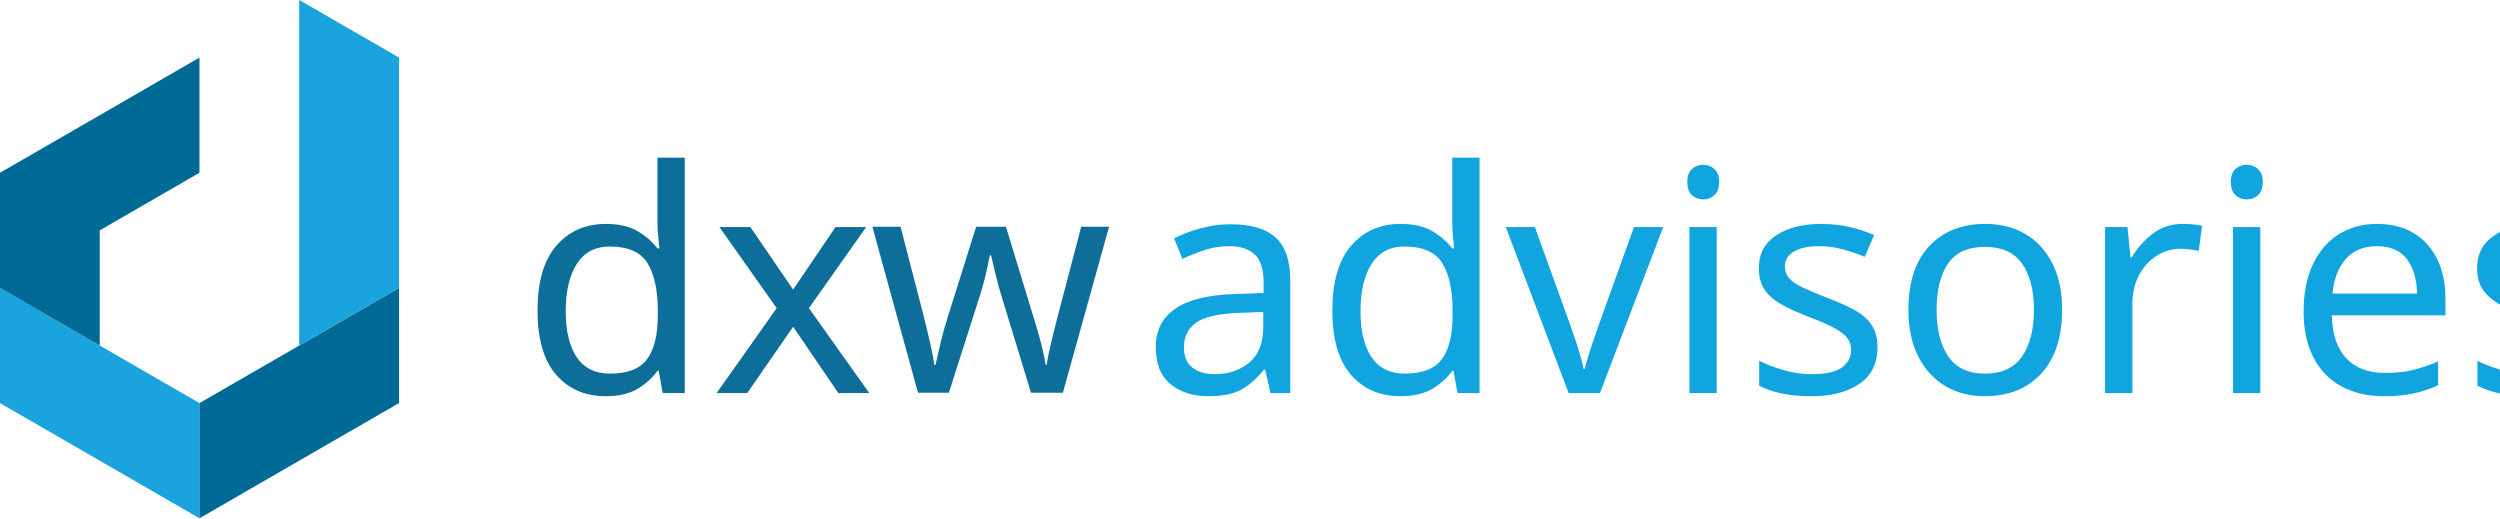
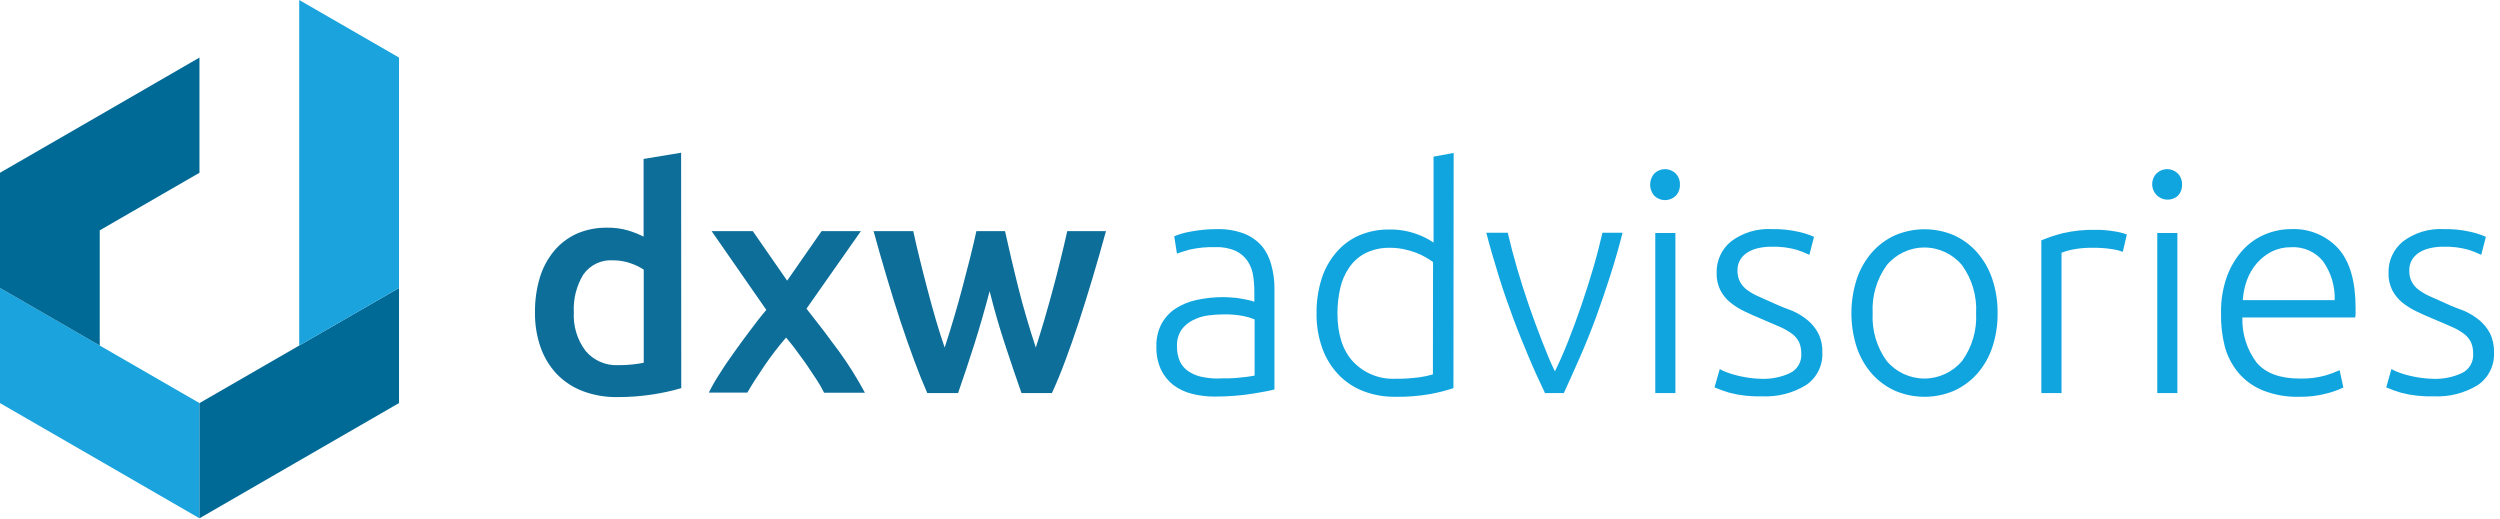
<svg xmlns="http://www.w3.org/2000/svg" id="Layer_1" data-name="Layer 1" viewBox="0 0 349.17 72.39">
  <defs>
-     <style>.cls-1{fill:#1aa3dd}.cls-2{fill:#006a97}.cls-3{font-size:43.26px;fill:#0c6e99;font-family:Ubuntu-Medium,Ubuntu}.cls-4{letter-spacing:.1em}.cls-5{fill:#10a5de;font-family:Ubuntu-Light,Ubuntu}</style>
+     <style>.cls-1{fill:#1aa3dd}.cls-2{fill:#006a97}.cls-3{fill:#0c6e99}.cls-4{fill:#10a5de}</style>
  </defs>
  <path class="cls-1" d="M13.93 48.26L0 40.22V56.3l13.93 8.04 13.93 8.05V56.3l-13.93-8.04z" />
  <path class="cls-2" d="M13.93 16.09L0 24.13v16.09l13.93 8.04V32.17l13.93-8.04V8.04l-13.93 8.05zM41.79 48.26L27.86 56.3v16.09l13.93-8.05 13.93-8.04h.01V40.22l-13.94 8.04z" />
  <path class="cls-1" d="M41.79 0V48.26l13.94-8.04V8.04L41.79 0z" />
-   <text class="cls-3" transform="translate(72.7 54.9)">dx<tspan class="cls-4" x="48.67" y="0">w</tspan>
-     <tspan class="cls-5" x="86.74" y="0">advisories</tspan>
-   </text>
+   <path class="cls-3" d="M95.15 54.21a30.75 30.75 0 0 1-3.92.87 31.45 31.45 0 0 1-5 .38 13.13 13.13 0 0 1-4.8-.82 10 10 0 0 1-3.62-2.35 10.6 10.6 0 0 1-2.29-3.73 14.24 14.24 0 0 1-.8-4.91 16.41 16.41 0 0 1 .67-4.86 10.81 10.81 0 0 1 2-3.75 9 9 0 0 1 3.16-2.4 10.31 10.31 0 0 1 4.28-.84 9.79 9.79 0 0 1 2.9.39 13.29 13.29 0 0 1 2.16.86V22.2l5.24-.87zm-15-10.69A8.19 8.19 0 0 0 81.78 49a5.58 5.58 0 0 0 4.54 2 16.4 16.4 0 0 0 2.14-.11c.6-.07 1.08-.15 1.45-.23v-13a7.7 7.7 0 0 0-1.84-.89 7.22 7.22 0 0 0-2.44-.41 4.68 4.68 0 0 0-4.17 2 9.24 9.24 0 0 0-1.32 5.16zM109.94 39.2l4.81-6.92h5.49l-7.6 10.83c1.59 2 3.11 4 4.57 6a50 50 0 0 1 3.59 5.74h-5.7a16.45 16.45 0 0 0-1-1.75c-.41-.63-.86-1.29-1.33-2s-1-1.37-1.48-2.05-1-1.3-1.5-1.9a41.94 41.94 0 0 0-3 3.9q-1.46 2.13-2.41 3.78H99a26 26 0 0 1 1.58-2.74c.62-1 1.29-1.95 2-2.95s1.45-2 2.2-3 1.51-2 2.25-2.86l-7.64-11h5.75zM138.22 40.67q-1 3.81-2.14 7.42c-.77 2.41-1.52 4.68-2.27 6.81h-4.3c-.58-1.32-1.19-2.84-1.82-4.54s-1.27-3.52-1.91-5.45-1.27-4-1.9-6.1-1.26-4.31-1.87-6.53h5.54c.26 1.21.57 2.51.91 3.91s.71 2.83 1.09 4.28.77 2.88 1.18 4.27.81 2.65 1.21 3.8c.44-1.32.86-2.69 1.28-4.11s.82-2.82 1.19-4.24.73-2.79 1.07-4.13.63-2.6.89-3.78h4c.26 1.18.55 2.44.86 3.78s.66 2.72 1 4.13.75 2.83 1.16 4.24.84 2.79 1.28 4.11c.37-1.15.76-2.42 1.17-3.8s.8-2.81 1.2-4.27.76-2.88 1.1-4.28.66-2.7.92-3.91h5.41c-.61 2.22-1.23 4.39-1.87 6.53s-1.27 4.17-1.9 6.1-1.28 3.75-1.91 5.45-1.26 3.22-1.87 4.54h-4.25q-1.12-3.19-2.31-6.81t-2.14-7.42z" />
+   <path class="cls-4" d="M170 32a10.06 10.06 0 0 1 3.74.62 6.43 6.43 0 0 1 2.49 1.73 6.79 6.79 0 0 1 1.33 2.65 11.9 11.9 0 0 1 .44 3.29v14.1a11.65 11.65 0 0 1-1.26.28c-.55.11-1.18.21-1.9.33s-1.52.21-2.4.28-1.78.11-2.71.11a12.84 12.84 0 0 1-3.26-.39 7.28 7.28 0 0 1-2.6-1.23 6 6 0 0 1-1.73-2.17 7.42 7.42 0 0 1-.63-3.22 6.48 6.48 0 0 1 .7-3.12 6 6 0 0 1 1.94-2.14 8.79 8.79 0 0 1 3-1.23 17.09 17.09 0 0 1 3.76-.39 11.6 11.6 0 0 1 1.28.07c.45 0 .88.1 1.3.17s.77.14 1.08.22a2.91 2.91 0 0 1 .62.19v-1.4a14.19 14.19 0 0 0-.17-2.27 4.91 4.91 0 0 0-.76-2 4.09 4.09 0 0 0-1.64-1.42 6.19 6.19 0 0 0-2.79-.54 14.57 14.57 0 0 0-3.68.34c-.8.23-1.4.42-1.77.56L164 33a10.4 10.4 0 0 1 2.27-.65A19.6 19.6 0 0 1 170 32zm.26 20.85c1.09 0 2 0 2.88-.11a20.21 20.21 0 0 0 2.09-.28v-7.85a8 8 0 0 0-1.51-.46 13.23 13.23 0 0 0-2.85-.24 16.39 16.39 0 0 0-2.17.15 6.43 6.43 0 0 0-2.07.65 4.31 4.31 0 0 0-1.63 1.37 3.86 3.86 0 0 0-.61 2.29 5 5 0 0 0 .41 2.12 3.44 3.44 0 0 0 1.2 1.38 5.18 5.18 0 0 0 1.82.76 10.89 10.89 0 0 0 2.39.24zM203 54.21a25.17 25.17 0 0 1-3.2.82 25.79 25.79 0 0 1-4.93.39 12.07 12.07 0 0 1-4.48-.8 9.57 9.57 0 0 1-3.46-2.31 10.45 10.45 0 0 1-2.25-3.68 13.86 13.86 0 0 1-.8-4.89 15.5 15.5 0 0 1 .67-4.69 10.51 10.51 0 0 1 2-3.7 8.89 8.89 0 0 1 3.18-2.43 10.25 10.25 0 0 1 4.3-.86 10.56 10.56 0 0 1 3.83.63 9.93 9.93 0 0 1 2.36 1.19v-12l2.81-.52zm-2.85-17.61a9.78 9.78 0 0 0-1-.65 10.2 10.2 0 0 0-1.36-.65 11.19 11.19 0 0 0-1.69-.49 9 9 0 0 0-1.9-.2 7.44 7.44 0 0 0-3.48.74 6.12 6.12 0 0 0-2.27 2 8.16 8.16 0 0 0-1.26 2.89 15.52 15.52 0 0 0-.39 3.53q0 4.41 2.21 6.77a7.63 7.63 0 0 0 5.84 2.36 23 23 0 0 0 3.35-.2 12.13 12.13 0 0 0 1.93-.41zM217.17 51.87q.92-1.86 1.87-4.26c.63-1.6 1.25-3.26 1.84-5s1.14-3.45 1.65-5.19.93-3.39 1.28-4.91h2.81q-.78 3.06-1.74 6.05t-2 5.84q-1.06 2.87-2.22 5.5c-.77 1.76-1.52 3.41-2.24 5h-2.63c-.75-1.56-1.51-3.21-2.26-5s-1.49-3.59-2.2-5.5-1.39-3.85-2-5.84-1.22-4-1.74-6.05h3c.35 1.52.77 3.16 1.28 4.91s1.06 3.47 1.65 5.19 1.21 3.37 1.84 5 1.2 3.02 1.81 4.26zM234.63 25.79a2.12 2.12 0 0 1-.61 1.58 2.15 2.15 0 0 1-2.94 0 2.35 2.35 0 0 1 0-3.16 2.13 2.13 0 0 1 2.94 0 2.1 2.1 0 0 1 .61 1.58zM234 54.9h-2.81V32.54H234zM246 52.91a8.77 8.77 0 0 0 4-.8 2.79 2.79 0 0 0 1.58-2.7 4 4 0 0 0-.28-1.56 3.17 3.17 0 0 0-.93-1.17 8.31 8.31 0 0 0-1.71-1c-.71-.32-1.58-.69-2.62-1.13-.84-.34-1.63-.7-2.38-1.06a10.06 10.06 0 0 1-2-1.25 5.42 5.42 0 0 1-1.38-1.71 5.12 5.12 0 0 1-.52-2.42 5.45 5.45 0 0 1 2.05-4.42 8.67 8.67 0 0 1 5.67-1.69 15.29 15.29 0 0 1 3.78.39 11.22 11.22 0 0 1 2.1.69l-.65 2.51a15 15 0 0 0-1.75-.7 11.78 11.78 0 0 0-3.61-.43 7.94 7.94 0 0 0-1.8.2 4.85 4.85 0 0 0-1.49.6 3.36 3.36 0 0 0-1 1 2.83 2.83 0 0 0-.39 1.53 3.27 3.27 0 0 0 .35 1.56 3.43 3.43 0 0 0 1 1.15 8 8 0 0 0 1.65.93c.65.29 1.39.61 2.23 1s1.69.7 2.48 1a9.1 9.1 0 0 1 2.1 1.3 5.9 5.9 0 0 1 1.47 1.82 5.54 5.54 0 0 1 .57 2.66 5.18 5.18 0 0 1-2.28 4.58 10.79 10.79 0 0 1-6.2 1.56 15.61 15.61 0 0 1-4.5-.5 18.42 18.42 0 0 1-2.08-.75l.74-2.56a3.6 3.6 0 0 0 .56.29 11.52 11.52 0 0 0 1.17.43 13 13 0 0 0 1.75.41 14.82 14.82 0 0 0 2.32.24zM279 43.74a14.56 14.56 0 0 1-.75 4.8 10.71 10.71 0 0 1-2.12 3.68 9.73 9.73 0 0 1-3.22 2.36 10.5 10.5 0 0 1-8.23 0 9.62 9.62 0 0 1-3.22-2.36 10.71 10.71 0 0 1-2.12-3.68 15.54 15.54 0 0 1 0-9.6 11 11 0 0 1 2.12-3.7 9.55 9.55 0 0 1 3.22-2.38 10.5 10.5 0 0 1 8.23 0 9.65 9.65 0 0 1 3.22 2.38 11 11 0 0 1 2.12 3.7 14.56 14.56 0 0 1 .75 4.8zm-3 0a10.51 10.51 0 0 0-1.95-6.68 6.83 6.83 0 0 0-10.55 0 10.51 10.51 0 0 0-1.95 6.68 10.43 10.43 0 0 0 1.95 6.66 6.87 6.87 0 0 0 10.55 0 10.43 10.43 0 0 0 1.95-6.66zM292.73 32.1a14.7 14.7 0 0 1 2.62.22 7.85 7.85 0 0 1 1.7.43l-.56 2.42a6.74 6.74 0 0 0-1.4-.36 16 16 0 0 0-2.79-.2 13.37 13.37 0 0 0-2.92.26 8.19 8.19 0 0 0-1.45.43v19.6h-2.82V33.57a22 22 0 0 1 3-1 18.62 18.62 0 0 1 4.62-.47zM304.76 25.79a2.12 2.12 0 0 1-.61 1.58 2.16 2.16 0 0 1-2.94-3.16 2.13 2.13 0 0 1 2.94 0 2.1 2.1 0 0 1 .61 1.58zm-.65 29.11h-2.81V32.54h2.81zM310.21 43.7a14.29 14.29 0 0 1 .84-5.13 11.32 11.32 0 0 1 2.21-3.66 8.71 8.71 0 0 1 3.11-2.18A9.4 9.4 0 0 1 320 32a8.44 8.44 0 0 1 6.56 2.68Q329 37.39 329 43v.69c0 .23 0 .45-.06.65h-15.75a9.92 9.92 0 0 0 2 6.32q1.89 2.21 6 2.21a12.22 12.22 0 0 0 3.64-.44 14.22 14.22 0 0 0 1.94-.73l.52 2.42a11.85 11.85 0 0 1-2.27.82 14.17 14.17 0 0 1-3.91.48 12.93 12.93 0 0 1-5-.87 8.82 8.82 0 0 1-3.42-2.42 9.72 9.72 0 0 1-1.95-3.7 17.35 17.35 0 0 1-.53-4.73zm15.87-1.78a8.84 8.84 0 0 0-1.64-5.45 5.32 5.32 0 0 0-4.44-1.94 6 6 0 0 0-2.71.6 7.08 7.08 0 0 0-2.07 1.62 7.62 7.62 0 0 0-1.39 2.36 9.83 9.83 0 0 0-.58 2.81zM339.84 52.91a8.71 8.71 0 0 0 4-.8 2.77 2.77 0 0 0 1.58-2.7 3.85 3.85 0 0 0-.28-1.56 3.17 3.17 0 0 0-.93-1.17 7.8 7.8 0 0 0-1.71-1c-.7-.32-1.58-.69-2.62-1.13-.83-.34-1.63-.7-2.38-1.06a10.06 10.06 0 0 1-2-1.25 5.72 5.72 0 0 1-1.38-1.71 5.12 5.12 0 0 1-.52-2.42 5.46 5.46 0 0 1 2.06-4.42 8.66 8.66 0 0 1 5.65-1.69 15.37 15.37 0 0 1 3.79.39 11.77 11.77 0 0 1 2.1.69l-.65 2.51a15.78 15.78 0 0 0-1.75-.7 11.85 11.85 0 0 0-3.62-.43 7.92 7.92 0 0 0-1.79.2 5 5 0 0 0-1.5.6 3.33 3.33 0 0 0-1 1 2.83 2.83 0 0 0-.39 1.53 3.27 3.27 0 0 0 .34 1.56 3.36 3.36 0 0 0 1 1.15 8.12 8.12 0 0 0 1.64.93c.65.29 1.4.61 2.23 1s1.7.7 2.49 1a9.55 9.55 0 0 1 2.1 1.3 6.2 6.2 0 0 1 1.47 1.82 5.67 5.67 0 0 1 .56 2.66 5.19 5.19 0 0 1-2.27 4.58 10.81 10.81 0 0 1-6.21 1.56 15.65 15.65 0 0 1-4.5-.5 17.29 17.29 0 0 1-2.07-.75l.73-2.56a4.18 4.18 0 0 0 .56.29c.29.13.68.27 1.17.43a13.41 13.41 0 0 0 1.75.41 14.92 14.92 0 0 0 2.35.24z" />
</svg>
